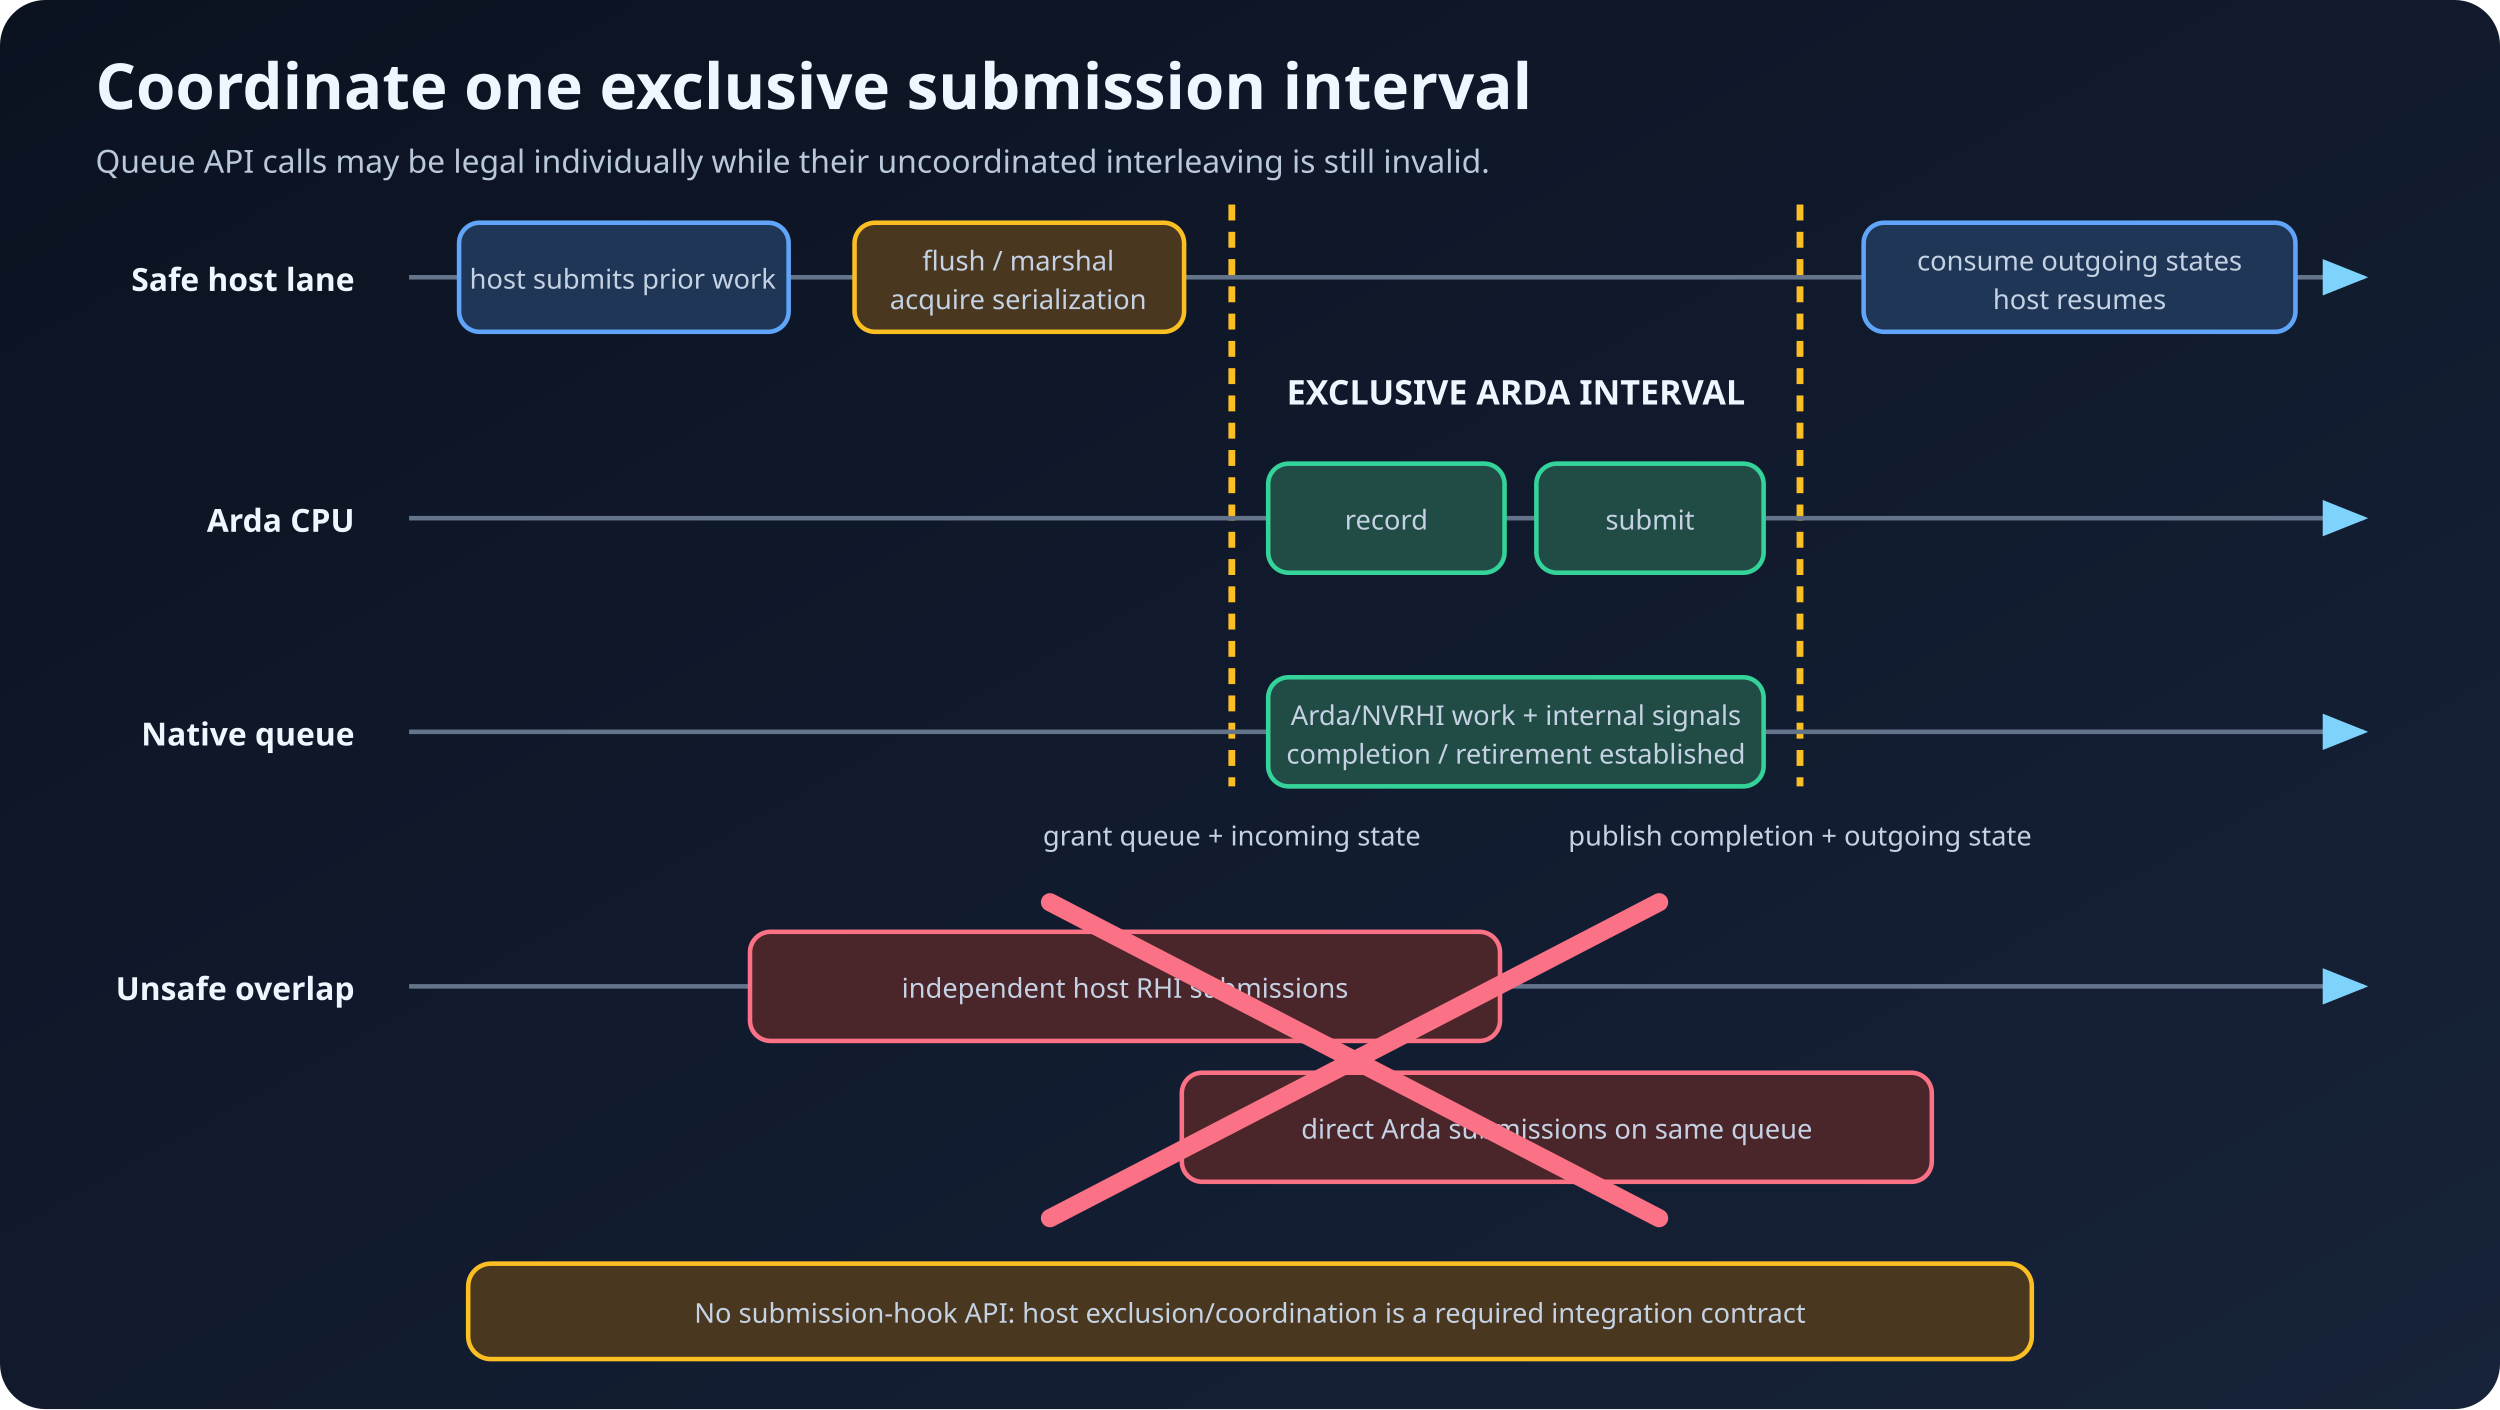
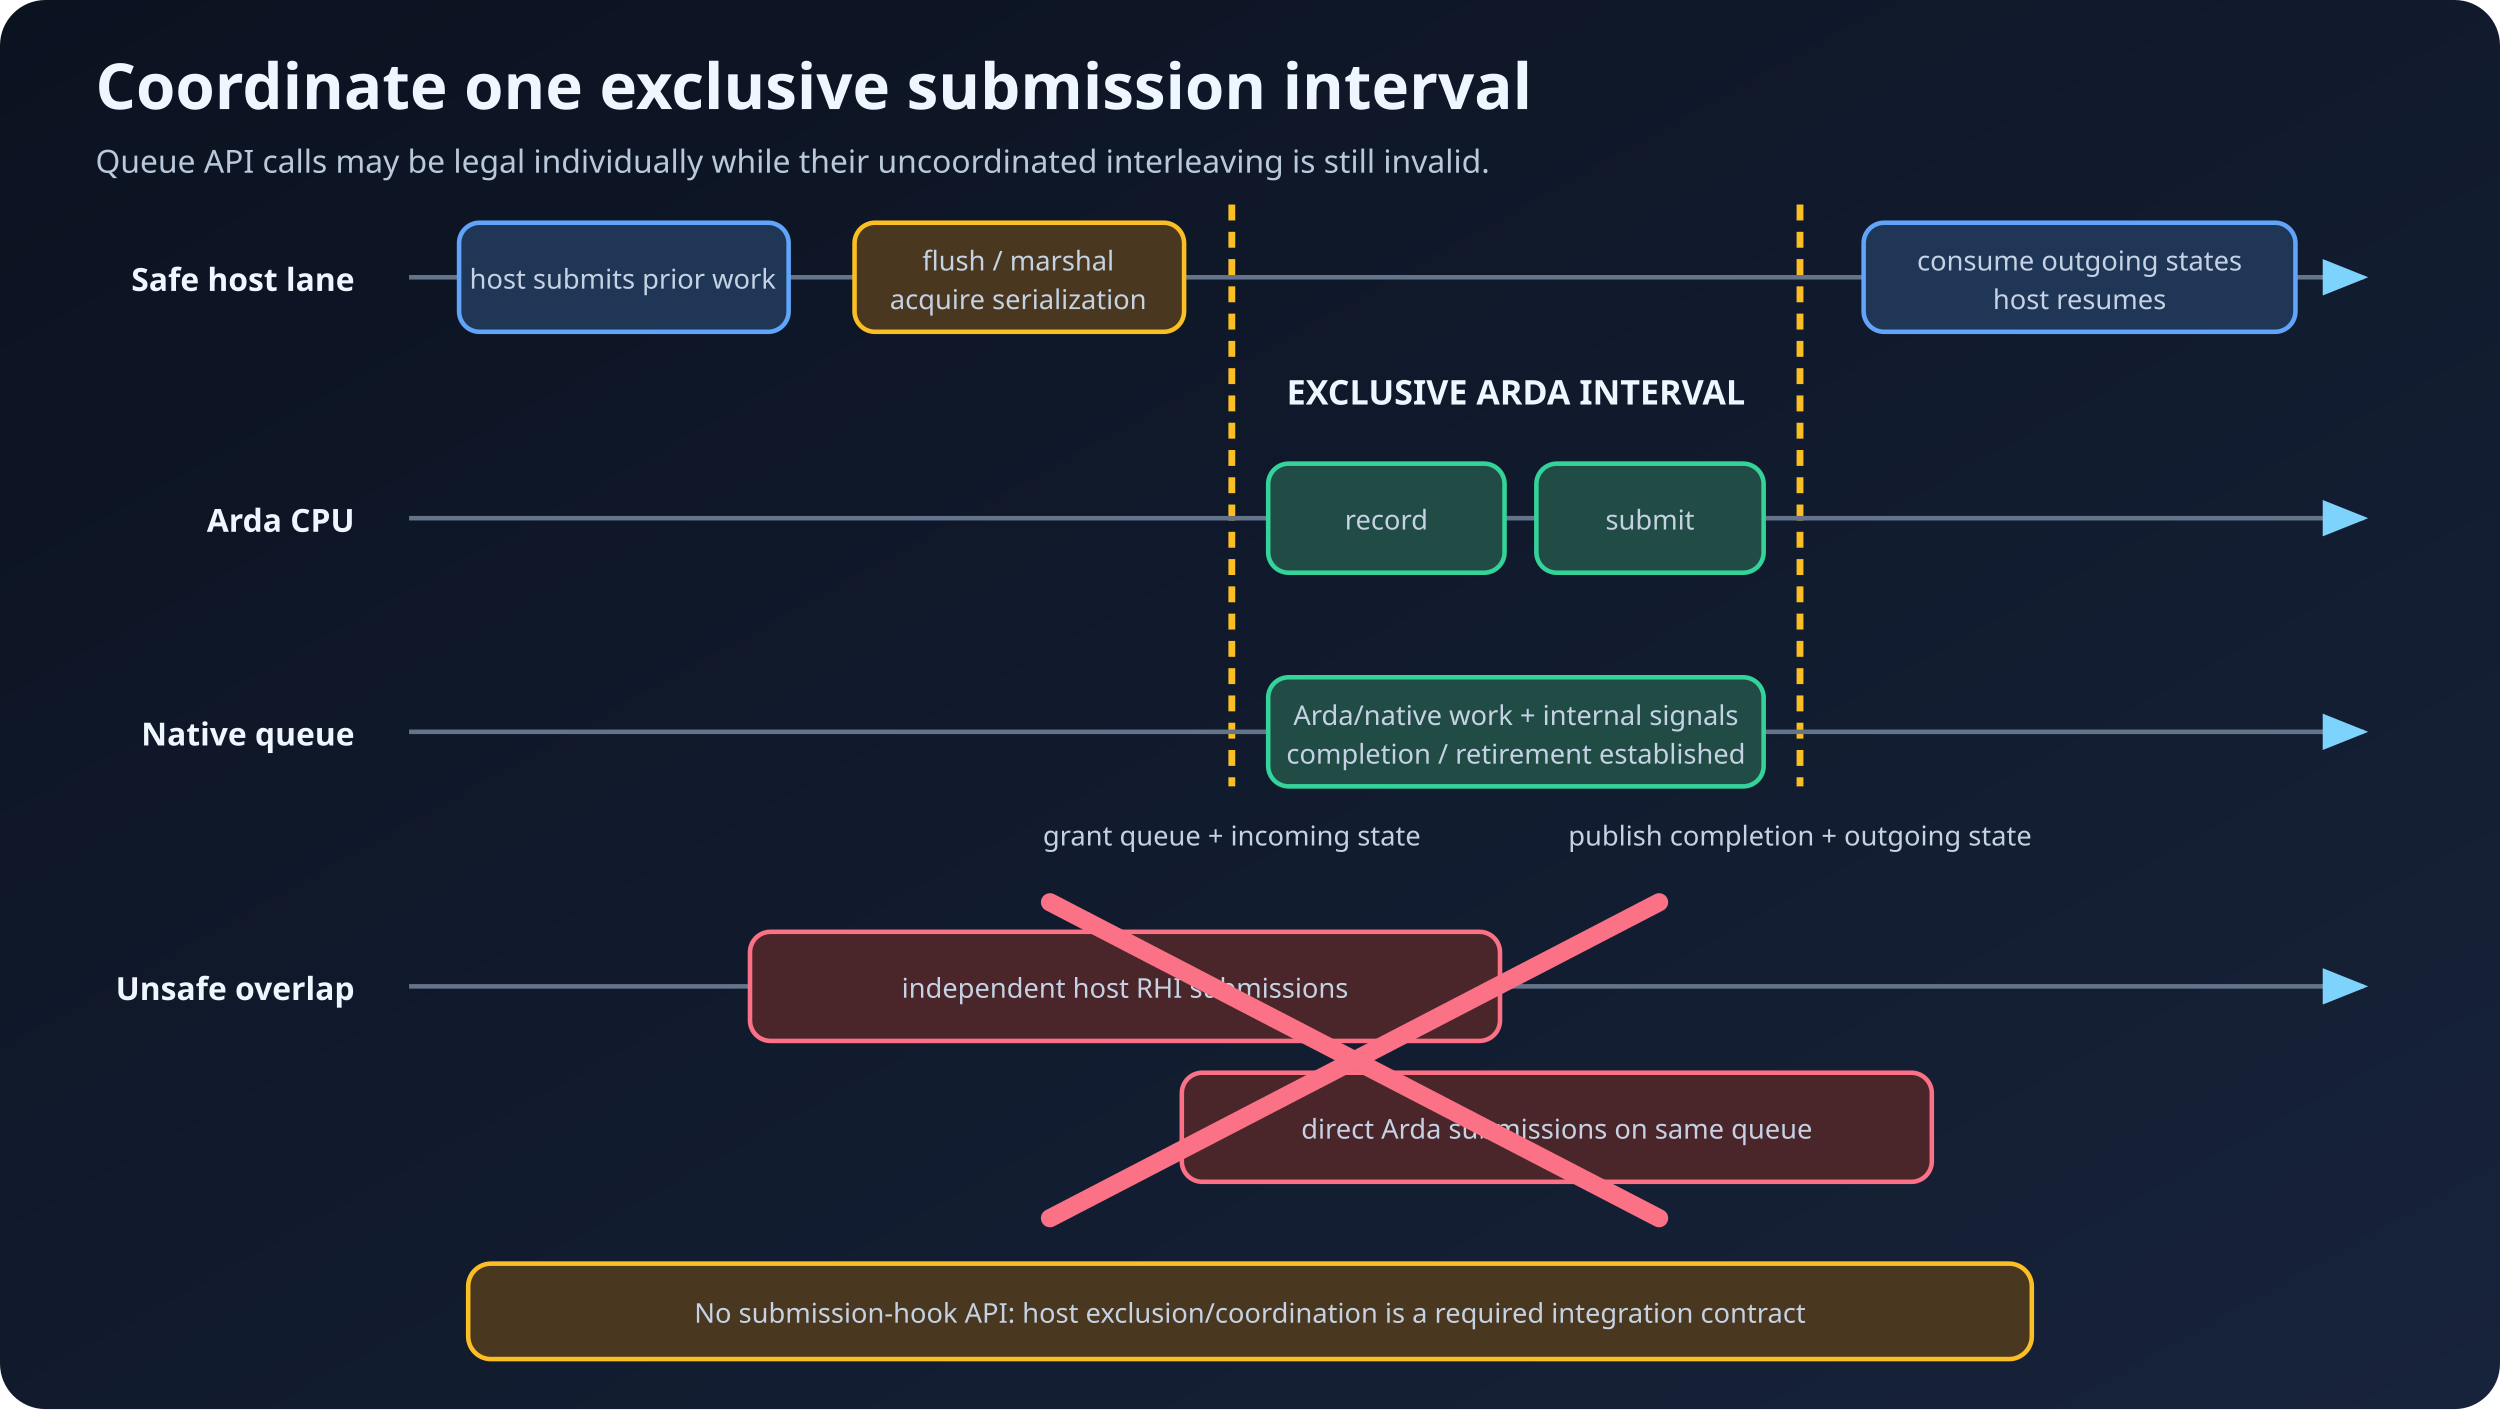
<svg xmlns="http://www.w3.org/2000/svg" width="1100" height="620" viewBox="0 0 1100 620" role="img" aria-labelledby="title desc">
  <defs>
    <linearGradient id="bg" x1="0" y1="0" x2="1" y2="1">
      <stop offset="0" stop-color="#0b1220" />
      <stop offset="1" stop-color="#17233a" />
    </linearGradient>
    <marker id="arrow" markerWidth="10" markerHeight="8" refX="9" refY="4" orient="auto">
      <path d="M0 0L10 4L0 8Z" fill="#7dd3fc" />
    </marker>
    <style>
      .title{font:700 28px system-ui,sans-serif;fill:#eef6ff}.sub{font:14px system-ui,sans-serif;fill:#b9c8db}
      .label{font:700 15px system-ui,sans-serif;fill:#eef6ff}.body{font:12px system-ui,sans-serif;fill:#c5d2e3;text-anchor:middle}.lane{font:700 14px system-ui,sans-serif;fill:#eef6ff;text-anchor:end}
      .host{fill:#1f3656;stroke:#60a5fa;stroke-width:2}.arda{fill:#214b45;stroke:#34d399;stroke-width:2}.sync{fill:#493720;stroke:#fbbf24;stroke-width:2}.unsafe{fill:#4a252a;stroke:#fb7185;stroke-width:2}
      .axis{stroke:#64748b;stroke-width:2;marker-end:url(#arrow)}.gate{stroke:#fbbf24;stroke-width:3;stroke-dasharray:7 5}.cross{stroke:#fb7185;stroke-width:8;stroke-linecap:round}
    </style>
  </defs>
  <rect width="1100" height="620" rx="20" fill="url(#bg)" />
  <text x="42" y="48" class="title">Coordinate one exclusive submission interval</text>
  <text x="42" y="76" class="sub">Queue API calls may be legal individually while their uncoordinated interleaving is still invalid.</text>
  <text x="156" y="128" class="lane">Safe host lane</text>
  <line x1="180" y1="122" x2="1040" y2="122" class="axis" />
  <rect x="202" y="98" width="145" height="48" rx="9" class="host" />
  <text x="274" y="127" class="body">host submits prior work</text>
  <rect x="376" y="98" width="145" height="48" rx="9" class="sync" />
  <text x="448" y="119" class="body">flush / marshal</text>
  <text x="448" y="136" class="body">acquire serialization</text>
  <rect x="820" y="98" width="190" height="48" rx="9" class="host" />
  <text x="915" y="119" class="body">consume outgoing states</text>
  <text x="915" y="136" class="body">host resumes</text>
  <line x1="542" y1="90" x2="542" y2="346" class="gate" />
  <line x1="792" y1="90" x2="792" y2="346" class="gate" />
  <text x="667" y="178" class="label" text-anchor="middle">EXCLUSIVE ARDA INTERVAL</text>
  <text x="156" y="234" class="lane">Arda CPU</text>
  <line x1="180" y1="228" x2="1040" y2="228" class="axis" />
  <rect x="558" y="204" width="104" height="48" rx="9" class="arda" />
  <text x="610" y="233" class="body">record</text>
  <rect x="676" y="204" width="100" height="48" rx="9" class="arda" />
  <text x="726" y="233" class="body">submit</text>
  <text x="156" y="328" class="lane">Native queue</text>
  <line x1="180" y1="322" x2="1040" y2="322" class="axis" />
  <rect x="558" y="298" width="218" height="48" rx="9" class="arda" />
-   <text x="667" y="319" class="body">Arda/NVRHI work + internal signals</text>
+   <text x="667" y="319" class="body">Arda/native work + internal signals</text>
  <text x="667" y="336" class="body">completion / retirement established</text>
  <text x="542" y="372" class="body">grant queue + incoming state</text>
  <text x="792" y="372" class="body">publish completion + outgoing state</text>
  <text x="156" y="440" class="lane">Unsafe overlap</text>
  <line x1="180" y1="434" x2="1040" y2="434" class="axis" />
  <rect x="330" y="410" width="330" height="48" rx="9" class="unsafe" />
  <text x="495" y="439" class="body">independent host RHI submissions</text>
  <rect x="520" y="472" width="330" height="48" rx="9" class="unsafe" />
  <text x="685" y="501" class="body">direct Arda submissions on same queue</text>
  <line x1="462" y1="397" x2="730" y2="536" class="cross" />
  <line x1="730" y1="397" x2="462" y2="536" class="cross" />
  <rect x="206" y="556" width="688" height="42" rx="10" class="sync" />
  <text x="550" y="582" class="body">No submission-hook API: host exclusion/coordination is a required integration contract</text>
</svg>
